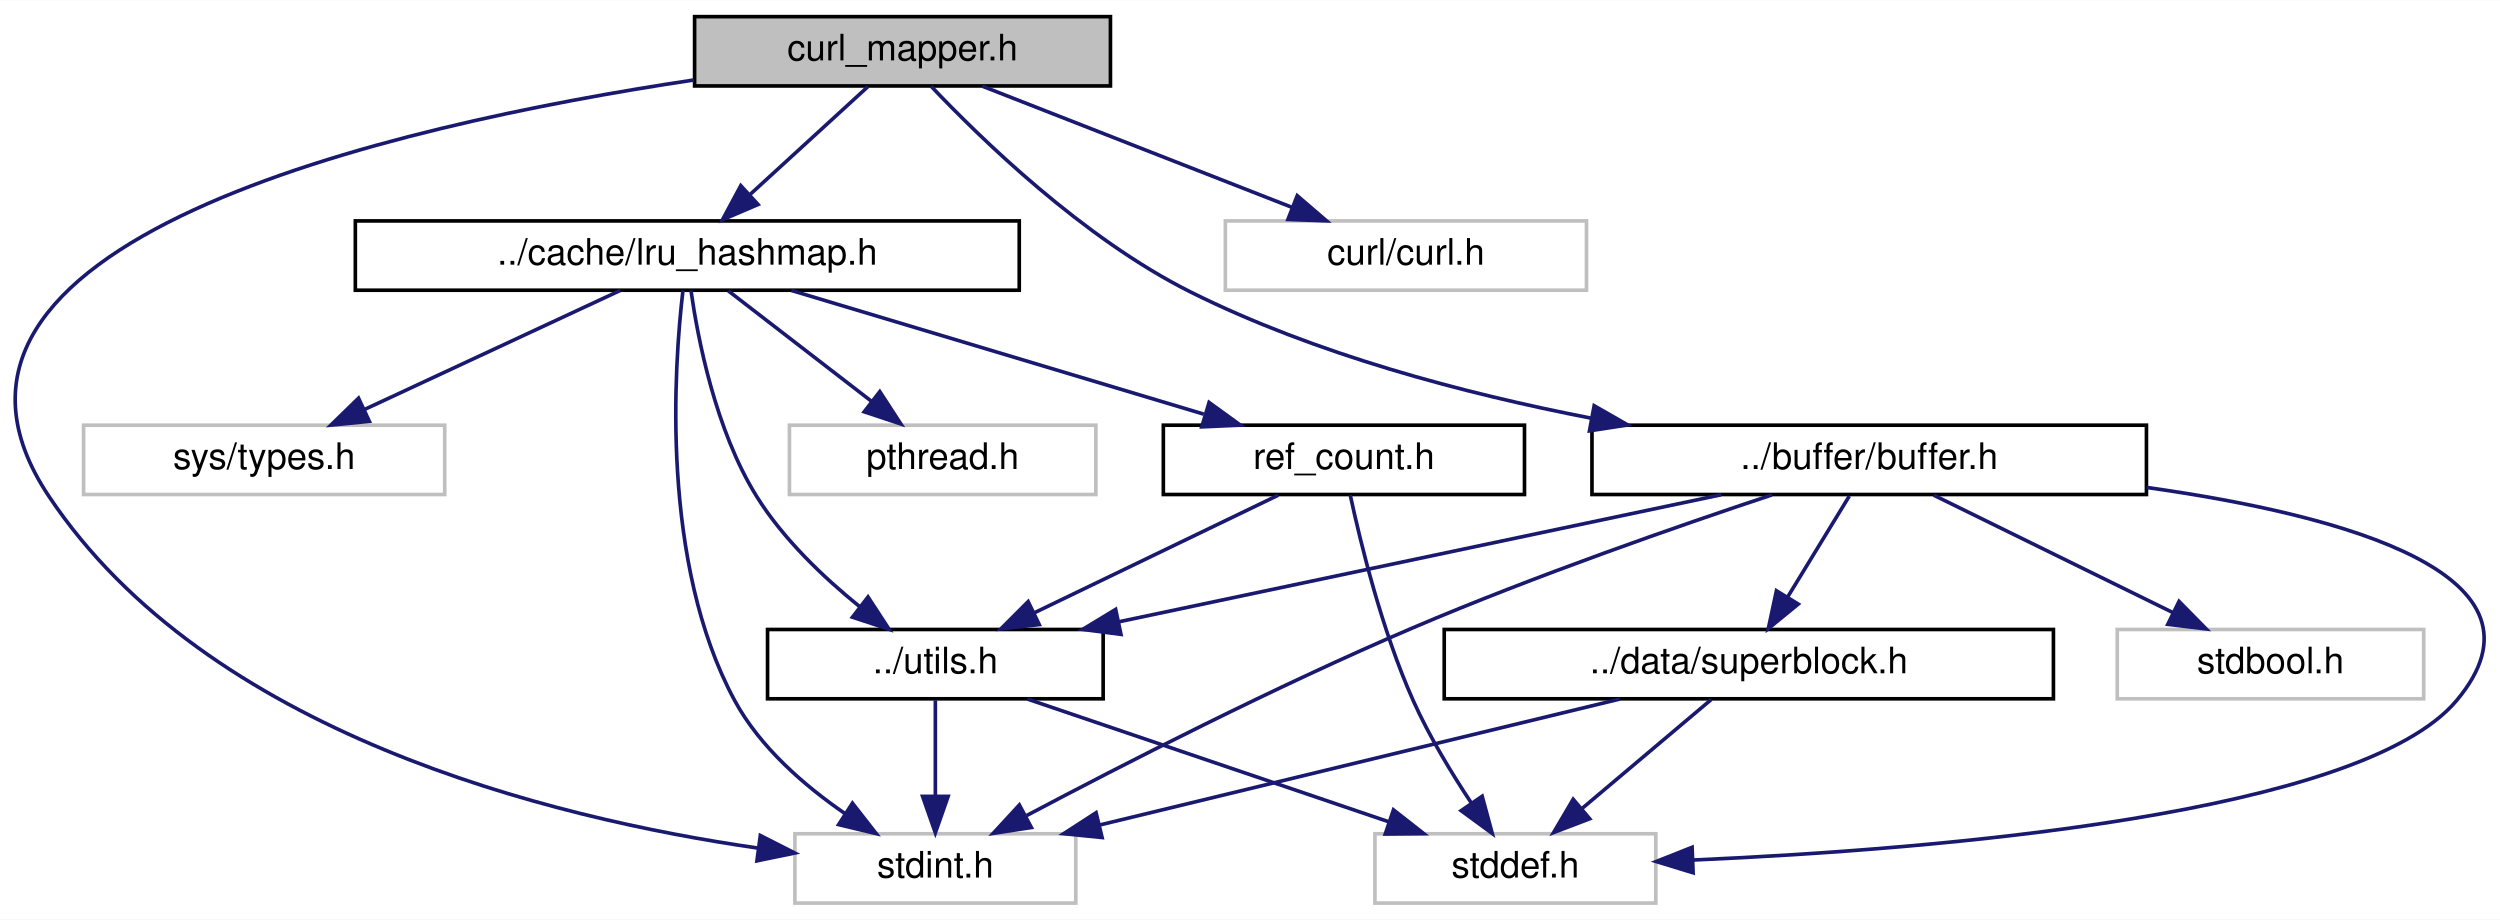
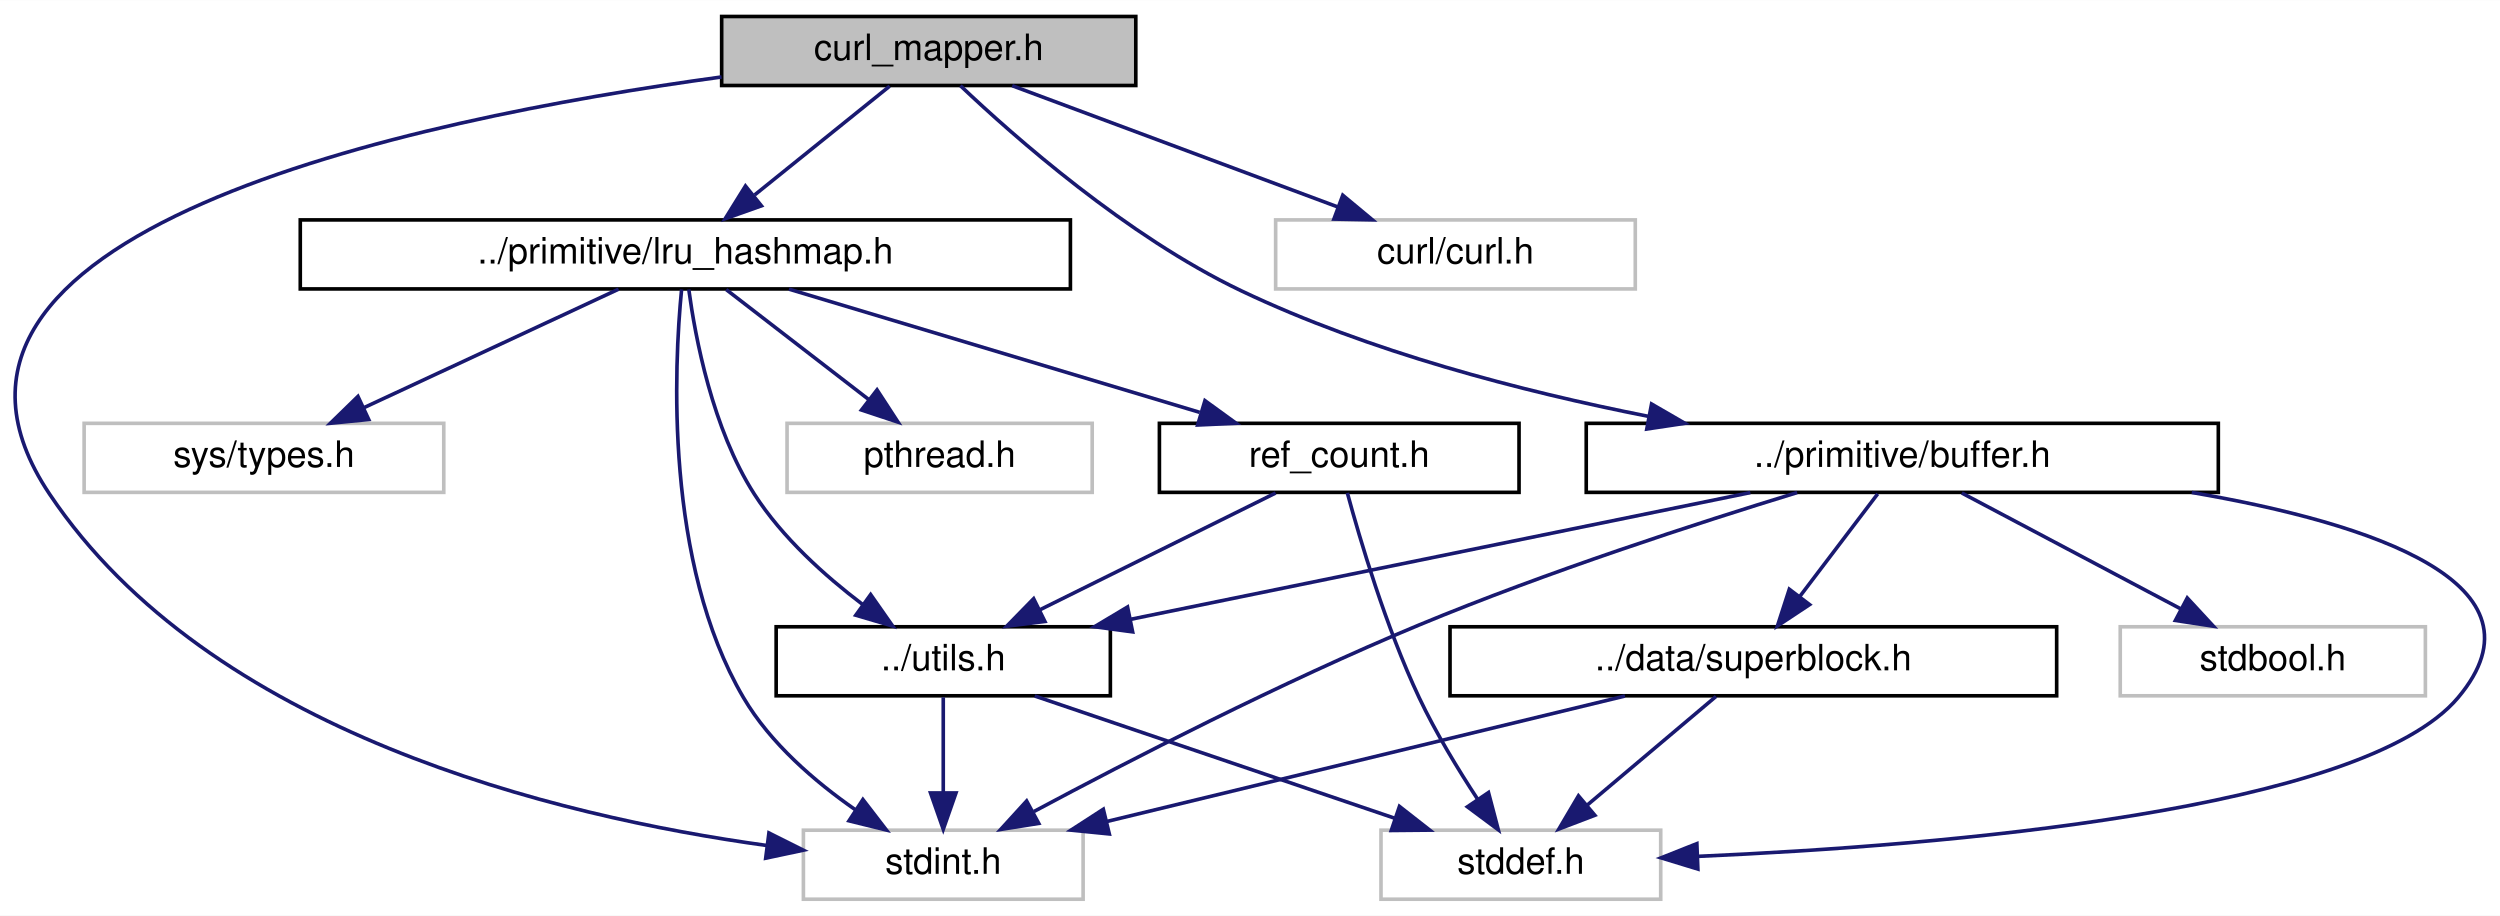
- <svg xmlns="http://www.w3.org/2000/svg" xmlns:xlink="http://www.w3.org/1999/xlink" width="685pt" height="252pt" viewBox="0.00 0.00 685.33 252.00">
+ <svg xmlns="http://www.w3.org/2000/svg" xmlns:xlink="http://www.w3.org/1999/xlink" width="688pt" height="252pt" viewBox="0.00 0.00 688.20 252.00">
  <g id="graph0" class="graph" transform="scale(1 1) rotate(0) translate(4 248)">
-     <polygon fill="white" stroke="transparent" points="-4,4 -4,-248 681.33,-248 681.33,4 -4,4" />
+     <polygon fill="white" stroke="transparent" points="-4,4 -4,-248 684.2,-248 684.2,4 -4,4" />
    <g id="node1" class="node">
      <g id="a_node1">
        <a xlink:title=" ">
-           <polygon fill="#bfbfbf" stroke="black" points="186.41,-224.5 186.41,-243.5 300.41,-243.5 300.41,-224.5 186.41,-224.5" />
-           <text text-anchor="middle" x="243.41" y="-231.5" font-family="Helvetica,sans-Serif" font-size="10.00">curl_mapper.h</text>
+           <polygon fill="#bfbfbf" stroke="black" points="194.66,-224.5 194.66,-243.5 308.66,-243.5 308.66,-224.5 194.66,-224.5" />
+           <text text-anchor="middle" x="251.66" y="-231.5" font-family="Helvetica,sans-Serif" font-size="10.00">curl_mapper.h</text>
        </a>
      </g>
    </g>
    <g id="node2" class="node">
      <g id="a_node2">
        <a xlink:href="buffer_8h.html" target="_top" xlink:title=" ">
-           <polygon fill="white" stroke="black" points="432.41,-112.5 432.41,-131.5 584.41,-131.5 584.41,-112.5 432.41,-112.5" />
-           <text text-anchor="middle" x="508.41" y="-119.5" font-family="Helvetica,sans-Serif" font-size="10.00">../buffer/buffer.h</text>
+           <polygon fill="white" stroke="black" points="432.66,-112.5 432.66,-131.5 606.66,-131.5 606.66,-112.5 432.66,-112.5" />
+           <text text-anchor="middle" x="519.66" y="-119.5" font-family="Helvetica,sans-Serif" font-size="10.00">../primitive/buffer.h</text>
        </a>
      </g>
    </g>
    <g id="edge1" class="edge">
-       <path fill="none" stroke="midnightblue" d="M251.27,-224.39C264.54,-210.38 292.85,-182.75 322.41,-168 356.5,-150.99 397.37,-140.18 432.11,-133.44" />
-       <polygon fill="midnightblue" stroke="midnightblue" points="433.01,-136.84 442.21,-131.57 431.73,-129.95 433.01,-136.84" />
+       <path fill="none" stroke="midnightblue" d="M260.39,-224.44C275.08,-210.5 306.24,-182.98 337.66,-168 372.83,-151.24 414.89,-140.31 449.72,-133.43" />
+       <polygon fill="midnightblue" stroke="midnightblue" points="450.64,-136.82 459.81,-131.51 449.33,-129.94 450.64,-136.82" />
    </g>
    <g id="node5" class="node">
      <g id="a_node5">
        <a xlink:title=" ">
-           <polygon fill="white" stroke="#bfbfbf" points="213.91,-0.5 213.91,-19.5 290.91,-19.5 290.91,-0.5 213.91,-0.5" />
-           <text text-anchor="middle" x="252.41" y="-7.5" font-family="Helvetica,sans-Serif" font-size="10.00">stdint.h</text>
+           <polygon fill="white" stroke="#bfbfbf" points="217.16,-0.5 217.16,-19.5 294.16,-19.5 294.16,-0.5 217.16,-0.5" />
+           <text text-anchor="middle" x="255.66" y="-7.5" font-family="Helvetica,sans-Serif" font-size="10.00">stdint.h</text>
        </a>
      </g>
    </g>
    <g id="edge20" class="edge">
-       <path fill="none" stroke="midnightblue" d="M186.19,-226.13C102.87,-213.62 -37.11,-181.71 9.41,-112 52.71,-47.11 146.35,-23.85 203.92,-15.55" />
-       <polygon fill="midnightblue" stroke="midnightblue" points="204.43,-19.02 213.88,-14.22 203.5,-12.08 204.43,-19.02" />
+       <path fill="none" stroke="midnightblue" d="M194.63,-226.85C108.8,-215.14 -38.67,-184.08 9.66,-112 53.68,-46.34 148.86,-23.33 207.07,-15.29" />
+       <polygon fill="midnightblue" stroke="midnightblue" points="207.67,-18.74 217.14,-14 206.78,-11.8 207.67,-18.74" />
    </g>
    <g id="node8" class="node">
      <g id="a_node8">
        <a xlink:href="lru__hashmap_8h.html" target="_top" xlink:title=" ">
-           <polygon fill="white" stroke="black" points="93.41,-168.5 93.41,-187.5 275.41,-187.5 275.41,-168.5 93.41,-168.5" />
-           <text text-anchor="middle" x="184.41" y="-175.5" font-family="Helvetica,sans-Serif" font-size="10.00">../cache/lru_hashmap.h</text>
+           <polygon fill="white" stroke="black" points="78.66,-168.5 78.66,-187.5 290.66,-187.5 290.66,-168.5 78.66,-168.5" />
+           <text text-anchor="middle" x="184.66" y="-175.5" font-family="Helvetica,sans-Serif" font-size="10.00">../primitive/lru_hashmap.h</text>
        </a>
      </g>
    </g>
    <g id="edge11" class="edge">
-       <path fill="none" stroke="midnightblue" d="M233.93,-224.32C225.21,-216.34 212.06,-204.31 201.51,-194.65" />
-       <polygon fill="midnightblue" stroke="midnightblue" points="203.8,-192 194.06,-187.83 199.07,-197.17 203.8,-192" />
+       <path fill="none" stroke="midnightblue" d="M240.9,-224.32C230.89,-216.26 215.77,-204.08 203.73,-194.37" />
+       <polygon fill="midnightblue" stroke="midnightblue" points="205.6,-191.38 195.62,-187.83 201.21,-196.83 205.6,-191.38" />
    </g>
    <g id="node12" class="node">
      <g id="a_node12">
        <a xlink:title=" ">
-           <polygon fill="white" stroke="#bfbfbf" points="331.91,-168.5 331.91,-187.5 430.91,-187.5 430.91,-168.5 331.91,-168.5" />
-           <text text-anchor="middle" x="381.41" y="-175.5" font-family="Helvetica,sans-Serif" font-size="10.00">curl/curl.h</text>
+           <polygon fill="white" stroke="#bfbfbf" points="347.16,-168.5 347.16,-187.5 446.16,-187.5 446.16,-168.5 347.16,-168.5" />
+           <text text-anchor="middle" x="396.66" y="-175.5" font-family="Helvetica,sans-Serif" font-size="10.00">curl/curl.h</text>
        </a>
      </g>
    </g>
    <g id="edge19" class="edge">
-       <path fill="none" stroke="midnightblue" d="M265.27,-224.44C288.19,-215.48 324.38,-201.31 350.27,-191.18" />
-       <polygon fill="midnightblue" stroke="midnightblue" points="351.61,-194.42 359.64,-187.52 349.06,-187.9 351.61,-194.42" />
+       <path fill="none" stroke="midnightblue" d="M274.64,-224.44C298.82,-215.44 337.08,-201.19 364.31,-191.05" />
+       <polygon fill="midnightblue" stroke="midnightblue" points="365.64,-194.29 373.79,-187.52 363.2,-187.73 365.64,-194.29" />
    </g>
    <g id="node3" class="node">
      <g id="a_node3">
        <a xlink:href="utils_8h.html" target="_top" xlink:title=" ">
-           <polygon fill="white" stroke="black" points="206.41,-56.5 206.41,-75.5 298.41,-75.5 298.41,-56.5 206.41,-56.5" />
-           <text text-anchor="middle" x="252.41" y="-63.5" font-family="Helvetica,sans-Serif" font-size="10.00">../utils.h</text>
+           <polygon fill="white" stroke="black" points="209.66,-56.5 209.66,-75.5 301.66,-75.5 301.66,-56.5 209.66,-56.5" />
+           <text text-anchor="middle" x="255.66" y="-63.5" font-family="Helvetica,sans-Serif" font-size="10.00">../utils.h</text>
        </a>
      </g>
    </g>
    <g id="edge2" class="edge">
-       <path fill="none" stroke="midnightblue" d="M467.84,-112.44C423.09,-103 351.03,-87.8 302.71,-77.61" />
-       <polygon fill="midnightblue" stroke="midnightblue" points="303.29,-74.16 292.78,-75.52 301.84,-81.01 303.29,-74.16" />
+       <path fill="none" stroke="midnightblue" d="M477.83,-112.44C431.58,-102.98 357.05,-87.74 307.22,-77.55" />
+       <polygon fill="midnightblue" stroke="midnightblue" points="307.79,-74.09 297.3,-75.52 306.39,-80.95 307.79,-74.09" />
    </g>
    <g id="node4" class="node">
      <g id="a_node4">
        <a xlink:title=" ">
-           <polygon fill="white" stroke="#bfbfbf" points="372.91,-0.5 372.91,-19.5 449.91,-19.5 449.91,-0.5 372.91,-0.5" />
-           <text text-anchor="middle" x="411.41" y="-7.5" font-family="Helvetica,sans-Serif" font-size="10.00">stddef.h</text>
+           <polygon fill="white" stroke="#bfbfbf" points="376.16,-0.5 376.16,-19.5 453.16,-19.5 453.16,-0.5 376.16,-0.5" />
+           <text text-anchor="middle" x="414.66" y="-7.5" font-family="Helvetica,sans-Serif" font-size="10.00">stddef.h</text>
        </a>
      </g>
    </g>
    <g id="edge9" class="edge">
-       <path fill="none" stroke="midnightblue" d="M584.42,-114.44C639.03,-106.76 698.31,-90.38 669.41,-56 643.23,-24.86 527.61,-15.27 460.36,-12.31" />
-       <polygon fill="midnightblue" stroke="midnightblue" points="460.14,-8.8 450.01,-11.89 459.86,-15.8 460.14,-8.8" />
+       <path fill="none" stroke="midnightblue" d="M599.35,-112.47C649.07,-103.94 699.03,-87.37 672.66,-56 646.48,-24.86 530.86,-15.27 463.62,-12.31" />
+       <polygon fill="midnightblue" stroke="midnightblue" points="463.39,-8.8 453.26,-11.89 463.11,-15.8 463.39,-8.8" />
    </g>
    <g id="edge10" class="edge">
-       <path fill="none" stroke="midnightblue" d="M481.73,-112.39C456.19,-103.91 416.72,-90.2 383.41,-76 345.72,-59.93 303.49,-38.29 277.42,-24.49" />
-       <polygon fill="midnightblue" stroke="midnightblue" points="278.73,-21.22 268.26,-19.61 275.44,-27.4 278.73,-21.22" />
+       <path fill="none" stroke="midnightblue" d="M490.71,-112.44C463.49,-104.1 421.78,-90.58 386.66,-76 348.82,-60.29 306.63,-38.56 280.61,-24.64" />
+       <polygon fill="midnightblue" stroke="midnightblue" points="281.94,-21.38 271.47,-19.71 278.61,-27.54 281.94,-21.38" />
    </g>
    <g id="node6" class="node">
      <g id="a_node6">
        <a xlink:href="superblock_8h.html" target="_top" xlink:title=" ">
-           <polygon fill="white" stroke="black" points="391.91,-56.5 391.91,-75.5 558.91,-75.5 558.91,-56.5 391.91,-56.5" />
-           <text text-anchor="middle" x="475.41" y="-63.5" font-family="Helvetica,sans-Serif" font-size="10.00">../data/superblock.h</text>
+           <polygon fill="white" stroke="black" points="395.16,-56.5 395.16,-75.5 562.16,-75.5 562.16,-56.5 395.16,-56.5" />
+           <text text-anchor="middle" x="478.66" y="-63.5" font-family="Helvetica,sans-Serif" font-size="10.00">../data/superblock.h</text>
        </a>
      </g>
    </g>
    <g id="edge5" class="edge">
-       <path fill="none" stroke="midnightblue" d="M502.96,-112.08C498.39,-104.61 491.74,-93.72 486.12,-84.52" />
-       <polygon fill="midnightblue" stroke="midnightblue" points="488.96,-82.46 480.76,-75.75 482.98,-86.11 488.96,-82.46" />
+       <path fill="none" stroke="midnightblue" d="M512.89,-112.08C507.1,-104.46 498.6,-93.26 491.52,-83.94" />
+       <polygon fill="midnightblue" stroke="midnightblue" points="494.14,-81.6 485.3,-75.75 488.56,-85.83 494.14,-81.6" />
    </g>
    <g id="node7" class="node">
      <g id="a_node7">
        <a xlink:title=" ">
-           <polygon fill="white" stroke="#bfbfbf" points="576.41,-56.5 576.41,-75.5 660.41,-75.5 660.41,-56.5 576.41,-56.5" />
-           <text text-anchor="middle" x="618.41" y="-63.5" font-family="Helvetica,sans-Serif" font-size="10.00">stdbool.h</text>
+           <polygon fill="white" stroke="#bfbfbf" points="579.66,-56.5 579.66,-75.5 663.66,-75.5 663.66,-56.5 579.66,-56.5" />
+           <text text-anchor="middle" x="621.66" y="-63.5" font-family="Helvetica,sans-Serif" font-size="10.00">stdbool.h</text>
        </a>
      </g>
    </g>
    <g id="edge8" class="edge">
-       <path fill="none" stroke="midnightblue" d="M526.08,-112.32C543.8,-103.62 571.31,-90.12 591.7,-80.11" />
-       <polygon fill="midnightblue" stroke="midnightblue" points="593.34,-83.2 600.78,-75.65 590.26,-76.92 593.34,-83.2" />
+       <path fill="none" stroke="midnightblue" d="M536.05,-112.32C552.33,-103.7 577.53,-90.36 596.38,-80.39" />
+       <polygon fill="midnightblue" stroke="midnightblue" points="598.11,-83.43 605.31,-75.65 594.84,-77.24 598.11,-83.43" />
    </g>
    <g id="edge3" class="edge">
-       <path fill="none" stroke="midnightblue" d="M277.6,-56.44C304.35,-47.36 346.81,-32.94 376.71,-22.78" />
-       <polygon fill="midnightblue" stroke="midnightblue" points="377.99,-26.05 386.33,-19.52 375.74,-19.42 377.99,-26.05" />
+       <path fill="none" stroke="midnightblue" d="M280.85,-56.44C307.6,-47.36 350.06,-32.94 379.97,-22.78" />
+       <polygon fill="midnightblue" stroke="midnightblue" points="381.24,-26.05 389.58,-19.52 378.99,-19.42 381.24,-26.05" />
    </g>
    <g id="edge4" class="edge">
-       <path fill="none" stroke="midnightblue" d="M252.41,-56.08C252.41,-49.01 252.41,-38.86 252.41,-29.99" />
-       <polygon fill="midnightblue" stroke="midnightblue" points="255.91,-29.75 252.41,-19.75 248.91,-29.75 255.91,-29.75" />
+       <path fill="none" stroke="midnightblue" d="M255.66,-56.08C255.66,-49.01 255.66,-38.86 255.66,-29.99" />
+       <polygon fill="midnightblue" stroke="midnightblue" points="259.16,-29.75 255.66,-19.75 252.16,-29.75 259.16,-29.75" />
    </g>
    <g id="edge6" class="edge">
-       <path fill="none" stroke="midnightblue" d="M465.13,-56.32C455.57,-48.26 441.13,-36.08 429.62,-26.37" />
-       <polygon fill="midnightblue" stroke="midnightblue" points="431.78,-23.61 421.88,-19.83 427.26,-28.96 431.78,-23.61" />
+       <path fill="none" stroke="midnightblue" d="M468.38,-56.32C458.82,-48.26 444.38,-36.08 432.88,-26.37" />
+       <polygon fill="midnightblue" stroke="midnightblue" points="435.03,-23.61 425.13,-19.83 430.52,-28.96 435.03,-23.61" />
    </g>
    <g id="edge7" class="edge">
-       <path fill="none" stroke="midnightblue" d="M440.07,-56.44C401.5,-47.1 339.62,-32.12 297.56,-21.93" />
-       <polygon fill="midnightblue" stroke="midnightblue" points="298.12,-18.47 287.58,-19.52 296.47,-25.27 298.12,-18.47" />
+       <path fill="none" stroke="midnightblue" d="M443.32,-56.44C404.75,-47.1 342.88,-32.12 300.81,-21.93" />
+       <polygon fill="midnightblue" stroke="midnightblue" points="301.37,-18.47 290.83,-19.52 299.72,-25.27 301.37,-18.47" />
    </g>
    <g id="edge12" class="edge">
-       <path fill="none" stroke="midnightblue" d="M185.42,-168.4C187.27,-155.36 192.11,-130.17 203.41,-112 210.67,-100.32 221.78,-89.76 231.59,-81.82" />
-       <polygon fill="midnightblue" stroke="midnightblue" points="233.95,-84.42 239.74,-75.54 229.68,-78.87 233.95,-84.42" />
+       <path fill="none" stroke="midnightblue" d="M185.61,-168.36C187.37,-155.26 192.1,-130 203.66,-112 211.32,-100.07 223.06,-89.53 233.45,-81.65" />
+       <polygon fill="midnightblue" stroke="midnightblue" points="235.67,-84.37 241.74,-75.69 231.58,-78.68 235.67,-84.37" />
    </g>
    <g id="edge17" class="edge">
-       <path fill="none" stroke="midnightblue" d="M183.22,-168.44C180.78,-147.7 177,-93.72 197.41,-56 204.31,-43.24 216.48,-32.71 227.61,-25.05" />
-       <polygon fill="midnightblue" stroke="midnightblue" points="229.68,-27.89 236.2,-19.54 225.89,-22 229.68,-27.89" />
+       <path fill="none" stroke="midnightblue" d="M183.63,-168.36C181.58,-147.44 178.88,-93.09 200.66,-56 208.05,-43.41 220.37,-32.84 231.47,-25.12" />
+       <polygon fill="midnightblue" stroke="midnightblue" points="233.54,-27.95 240,-19.55 229.71,-22.08 233.54,-27.95" />
    </g>
    <g id="node9" class="node">
      <g id="a_node9">
        <a xlink:href="ref__count_8h.html" target="_top" xlink:title=" ">
-           <polygon fill="white" stroke="black" points="314.91,-112.5 314.91,-131.5 413.91,-131.5 413.91,-112.5 314.91,-112.5" />
-           <text text-anchor="middle" x="364.41" y="-119.5" font-family="Helvetica,sans-Serif" font-size="10.00">ref_count.h</text>
+           <polygon fill="white" stroke="black" points="315.16,-112.5 315.16,-131.5 414.16,-131.5 414.16,-112.5 315.16,-112.5" />
+           <text text-anchor="middle" x="364.66" y="-119.5" font-family="Helvetica,sans-Serif" font-size="10.00">ref_count.h</text>
        </a>
      </g>
    </g>
    <g id="edge13" class="edge">
-       <path fill="none" stroke="midnightblue" d="M212.93,-168.44C243.47,-159.28 292.12,-144.69 326.01,-134.52" />
-       <polygon fill="midnightblue" stroke="midnightblue" points="327.45,-137.74 336.02,-131.52 325.44,-131.04 327.45,-137.74" />
+       <path fill="none" stroke="midnightblue" d="M213.18,-168.44C243.73,-159.28 292.37,-144.69 326.26,-134.52" />
+       <polygon fill="midnightblue" stroke="midnightblue" points="327.7,-137.74 336.27,-131.52 325.69,-131.04 327.7,-137.74" />
    </g>
    <g id="node10" class="node">
      <g id="a_node10">
        <a xlink:title=" ">
-           <polygon fill="white" stroke="#bfbfbf" points="212.41,-112.5 212.41,-131.5 296.41,-131.5 296.41,-112.5 212.41,-112.5" />
-           <text text-anchor="middle" x="254.41" y="-119.5" font-family="Helvetica,sans-Serif" font-size="10.00">pthread.h</text>
+           <polygon fill="white" stroke="#bfbfbf" points="212.66,-112.5 212.66,-131.5 296.66,-131.5 296.66,-112.5 212.66,-112.5" />
+           <text text-anchor="middle" x="254.66" y="-119.5" font-family="Helvetica,sans-Serif" font-size="10.00">pthread.h</text>
        </a>
      </g>
    </g>
    <g id="edge16" class="edge">
-       <path fill="none" stroke="midnightblue" d="M195.66,-168.32C206.21,-160.18 222.21,-147.84 234.85,-138.09" />
-       <polygon fill="midnightblue" stroke="midnightblue" points="237.18,-140.71 242.96,-131.83 232.9,-135.17 237.18,-140.71" />
+       <path fill="none" stroke="midnightblue" d="M195.91,-168.32C206.46,-160.18 222.46,-147.84 235.1,-138.09" />
+       <polygon fill="midnightblue" stroke="midnightblue" points="237.43,-140.71 243.21,-131.83 233.15,-135.17 237.43,-140.71" />
    </g>
    <g id="node11" class="node">
      <g id="a_node11">
        <a xlink:title=" ">
-           <polygon fill="white" stroke="#bfbfbf" points="18.91,-112.5 18.91,-131.5 117.91,-131.5 117.91,-112.5 18.91,-112.5" />
-           <text text-anchor="middle" x="68.41" y="-119.5" font-family="Helvetica,sans-Serif" font-size="10.00">sys/types.h</text>
+           <polygon fill="white" stroke="#bfbfbf" points="19.16,-112.5 19.16,-131.5 118.16,-131.5 118.16,-112.5 19.16,-112.5" />
+           <text text-anchor="middle" x="68.66" y="-119.5" font-family="Helvetica,sans-Serif" font-size="10.00">sys/types.h</text>
        </a>
      </g>
    </g>
    <g id="edge18" class="edge">
-       <path fill="none" stroke="midnightblue" d="M166.03,-168.44C147.19,-159.68 117.68,-145.94 96.03,-135.86" />
-       <polygon fill="midnightblue" stroke="midnightblue" points="97.25,-132.56 86.7,-131.52 94.29,-138.91 97.25,-132.56" />
+       <path fill="none" stroke="midnightblue" d="M166.28,-168.44C147.44,-159.68 117.93,-145.94 96.28,-135.86" />
+       <polygon fill="midnightblue" stroke="midnightblue" points="97.5,-132.56 86.95,-131.52 94.54,-138.91 97.5,-132.56" />
    </g>
    <g id="edge14" class="edge">
-       <path fill="none" stroke="midnightblue" d="M346.41,-112.32C328.37,-103.62 300.36,-90.12 279.61,-80.11" />
-       <polygon fill="midnightblue" stroke="midnightblue" points="280.89,-76.84 270.36,-75.65 277.85,-83.15 280.89,-76.84" />
+       <path fill="none" stroke="midnightblue" d="M347.15,-112.32C329.59,-103.62 302.33,-90.12 282.13,-80.11" />
+       <polygon fill="midnightblue" stroke="midnightblue" points="283.64,-76.96 273.13,-75.65 280.54,-83.23 283.64,-76.96" />
    </g>
    <g id="edge15" class="edge">
-       <path fill="none" stroke="midnightblue" d="M366.15,-112.32C368.89,-99.61 374.77,-75.32 383.41,-56 387.77,-46.24 393.95,-36.06 399.39,-27.86" />
-       <polygon fill="midnightblue" stroke="midnightblue" points="402.31,-29.79 405.08,-19.57 396.54,-25.83 402.31,-29.79" />
+       <path fill="none" stroke="midnightblue" d="M366.9,-112.34C370.34,-99.65 377.5,-75.39 386.66,-56 391.23,-46.33 397.42,-36.16 402.82,-27.94" />
+       <polygon fill="midnightblue" stroke="midnightblue" points="405.75,-29.87 408.45,-19.62 399.95,-25.94 405.75,-29.87" />
    </g>
  </g>
</svg>
